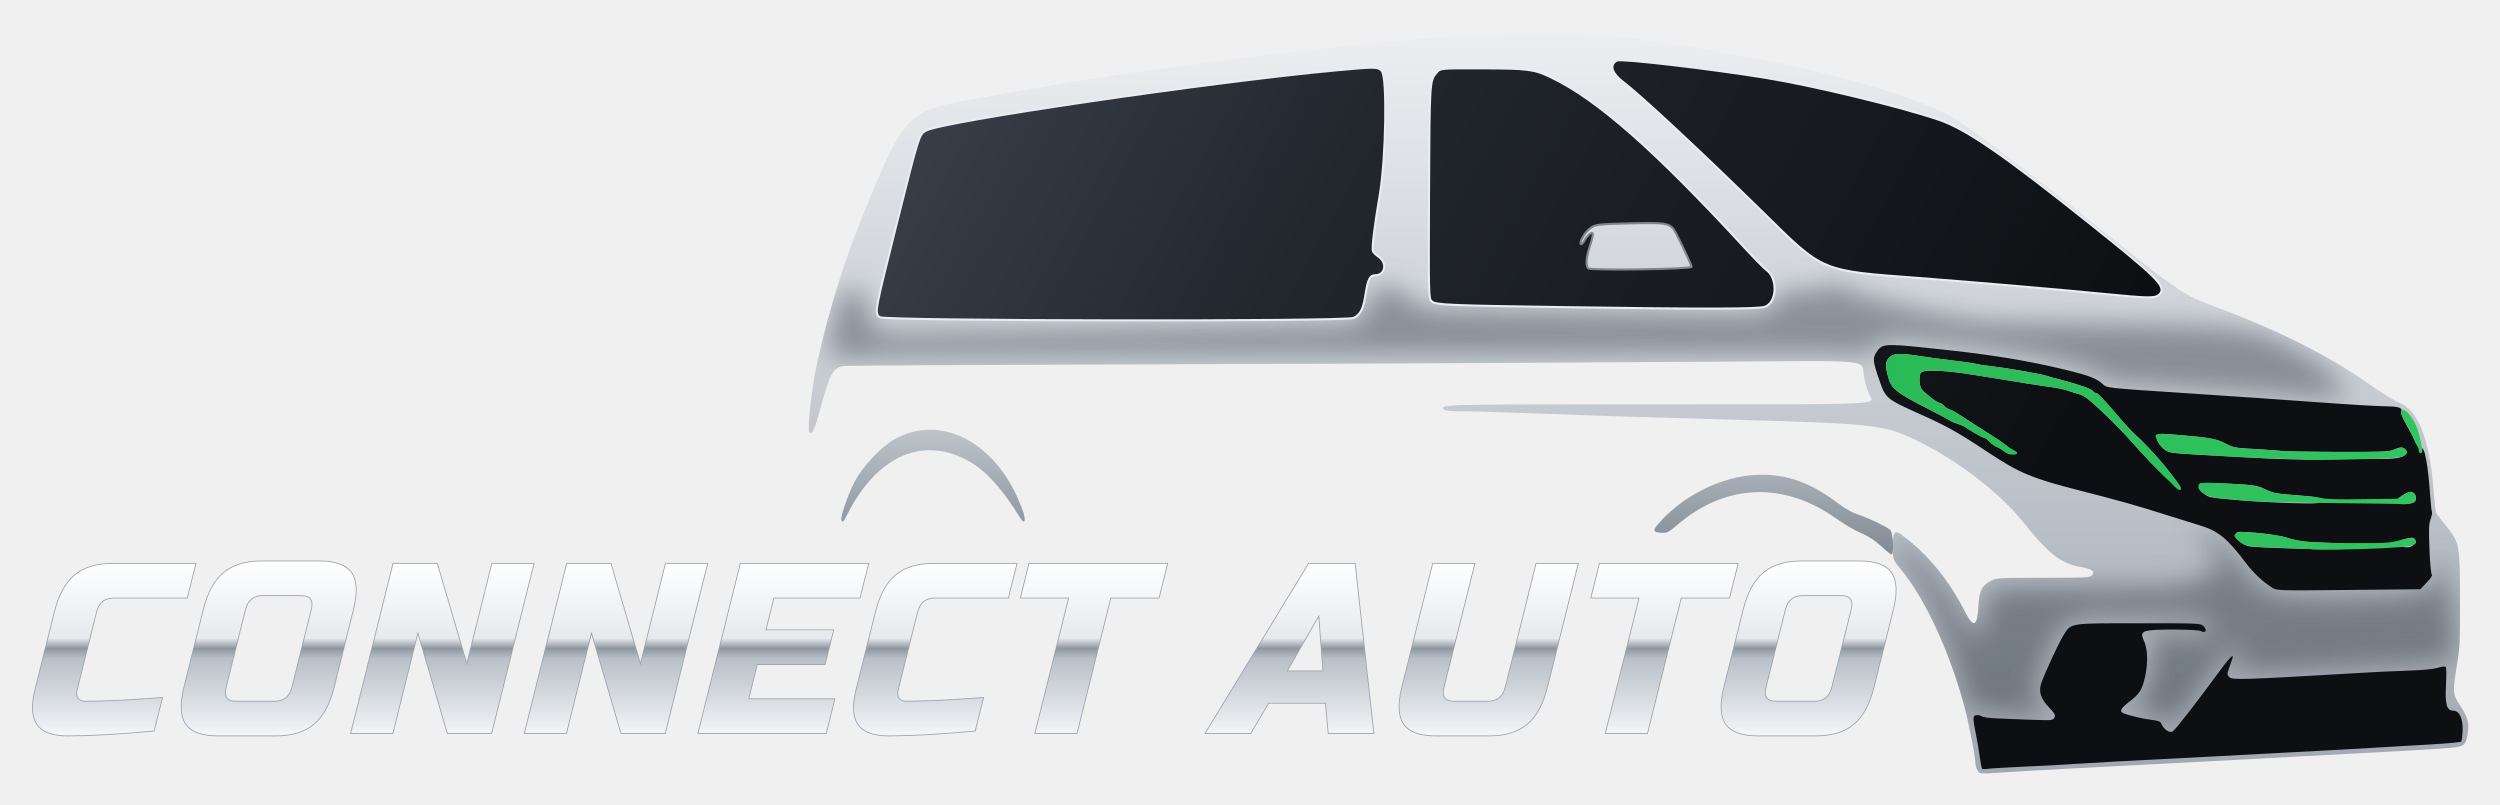
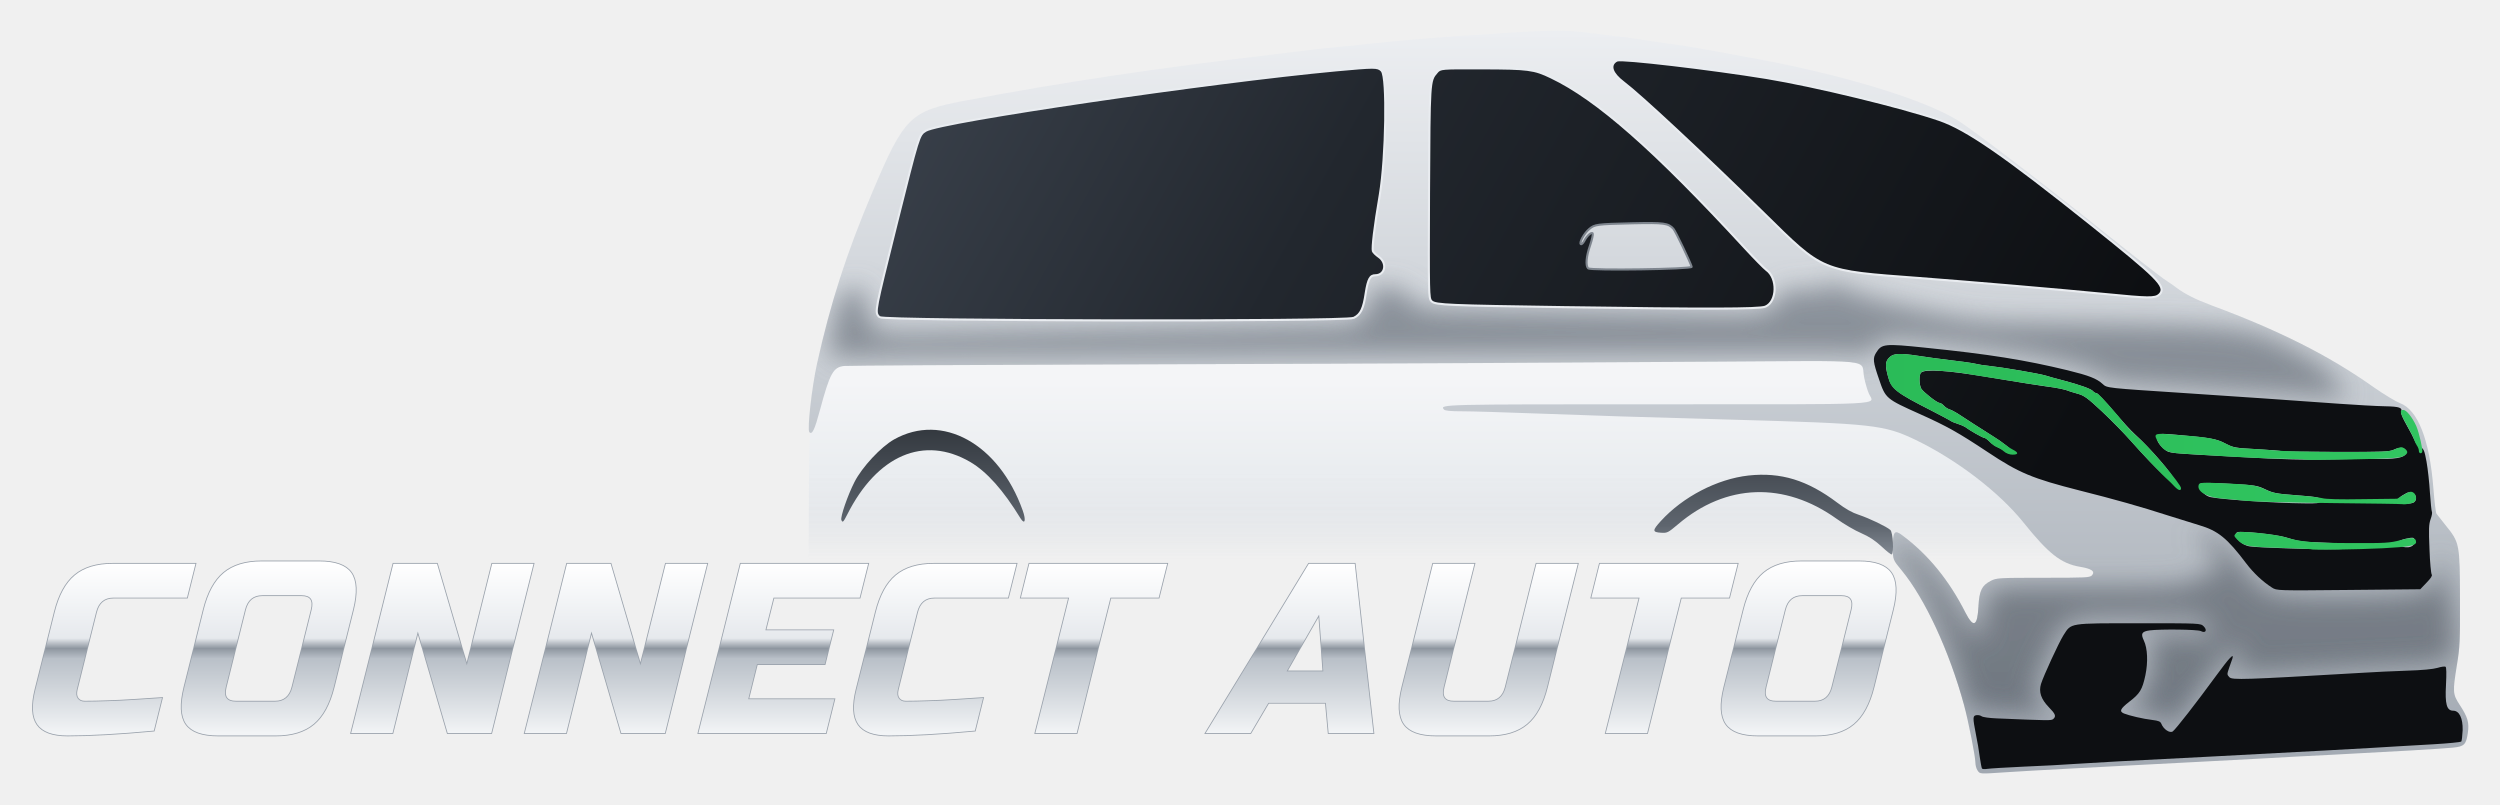
<svg xmlns="http://www.w3.org/2000/svg" viewBox="99 107 1787 575">
  <defs>
    <linearGradient id="cabody" x1="0" y1="130" x2="0" y2="660" gradientUnits="userSpaceOnUse">
      <stop offset="0" stop-color="#ECEEF1" />
      <stop offset=".45" stop-color="#C9CED4" />
      <stop offset="1" stop-color="#A1A8B1" />
+     </linearGradient>
+     <linearGradient id="capanel" x1="0" y1="380" x2="0" y2="507" gradientUnits="userSpaceOnUse">
+       <stop offset="0" stop-color="#F4F5F7" />
+       <stop offset=".5" stop-color="#EAEDF0" />
+       <stop offset=".72" stop-color="#E4E7EB" stop-opacity=".82" />
+       <stop offset=".9" stop-color="#DDE1E6" stop-opacity=".3" />
+       <stop offset="1" stop-color="#DDE1E6" stop-opacity="0" />
    </linearGradient>
    <linearGradient id="cashade" x1="0" y1="130" x2="0" y2="660" gradientUnits="userSpaceOnUse">
      <stop offset="0" stop-color="#959CA5" />
      <stop offset="1" stop-color="#666D76" />
    </linearGradient>
    <linearGradient id="cawin" x1="760" y1="150" x2="1500" y2="560" gradientUnits="userSpaceOnUse">
      <stop offset="0" stop-color="#39404A" />
      <stop offset=".35" stop-color="#22272E" />
      <stop offset="1" stop-color="#0D0F12" />
    </linearGradient>
    <linearGradient id="cagreen" x1="0" y1="0" x2="2000" y2="0" gradientUnits="userSpaceOnUse">
      <stop offset="0" stop-color="#1F9E47" />
      <stop offset=".6" stop-color="#26B552" />
      <stop offset="1" stop-color="#34C964" />
    </linearGradient>
    <linearGradient id="caarch" x1="0" y1="400" x2="0" y2="510" gradientUnits="userSpaceOnUse">
-       <stop offset="0" stop-color="#C8CDD3" />
-       <stop offset="1" stop-color="#7E858E" />
+       <stop offset="0" stop-color="#2B3036" />
+       <stop offset=".75" stop-color="#5E656E" />
+       <stop offset="1" stop-color="#8C939C" />
    </linearGradient>
    <linearGradient id="caroad" x1="600" y1="0" x2="1900" y2="0" gradientUnits="userSpaceOnUse">
      <stop offset="0" stop-color="#C9CED4" />
      <stop offset="1" stop-color="#E9ECEF" />
    </linearGradient>
    <linearGradient id="cachrome" x1="0" y1="-121" x2="0" y2="0" gradientUnits="userSpaceOnUse">
      <stop offset="0" stop-color="#FFFFFF" />
      <stop offset="0.44" stop-color="#E6E9ED" />
      <stop offset="0.5" stop-color="#8E96A0" />
      <stop offset="0.56" stop-color="#B9C0C8" />
      <stop offset="1" stop-color="#F2F4F6" />
    </linearGradient>
    <clipPath id="caclip">
      <path d="M1512.6,657.8C1511.7,656.6 1511.0,654.0 1511.0,652.0C1511.0,647.9 1505.9,621.9 1502.9,611.0C1492.5,572.7 1475.1,535.1 1458.4,514.8C1452.0,507.1 1452.0,507.1 1452.0,498.2C1452.0,486.9 1453.2,485.4 1458.7,489.6C1477.3,503.4 1492.3,521.9 1503.9,544.9C1509.7,556.2 1512.5,554.8 1513.2,540.3C1513.8,529.2 1515.6,525.5 1522.0,522.2C1526.3,520.1 1527.2,520.0 1559.6,520.0C1590.4,520.0 1592.8,519.9 1594.4,518.2C1596.8,515.4 1594.1,513.5 1585.6,512.1C1572.2,509.8 1563.3,502.8 1545.4,480.5C1527.9,458.7 1497.5,435.5 1468.0,421.3C1445.7,410.7 1438.0,409.8 1338.0,407.0C1275.0,405.3 1235.8,404.0 1195.5,402.5C1174.0,401.7 1151.0,401.0 1144.4,401.0C1135.5,401.0 1131.9,400.6 1131.1,399.7C1128.1,396.0 1128.4,396.0 1282.9,396.0C1452.6,396.0 1438.5,396.7 1434.9,388.4C1433.8,386.0 1432.2,380.5 1431.4,376.3C1429.0,363.5 1441.8,364.8 1326.0,365.5C1270.7,365.8 1195.1,366.3 1158.0,366.5C1120.9,366.7 1004.1,367.2 898.5,367.5C792.9,367.8 704.6,368.3 702.3,368.6C694.5,369.5 692.2,373.8 685.0,400.5C681.3,414.3 679.5,418.0 677.5,415.9C675.9,414.1 679.3,383.7 683.0,367.0C692.5,324.0 704.1,287.9 722.5,244.5C745.4,190.4 749.5,186.3 789.0,178.9C857.8,165.9 925.7,155.7 1008.5,146.0C1022.8,144.3 1037.4,142.5 1041.0,142.0C1044.6,141.6 1051.3,140.9 1056.0,140.5C1060.7,140.1 1065.6,139.7 1067.0,139.5C1076.5,138.1 1120.8,134.1 1138.0,133.0C1146.5,132.5 1160.2,131.6 1168.5,131.0C1209.1,128.3 1220.7,128.3 1239.5,131.1C1243.3,131.6 1250.5,132.5 1255.5,133.0C1260.5,133.6 1267.0,134.4 1270.0,135.0C1274.6,135.8 1289.5,138.0 1301.2,139.5C1308.7,140.5 1352.8,148.6 1369.8,152.0C1426.9,163.7 1476.0,179.3 1498.0,192.8C1508.5,199.2 1559.1,237.8 1603.5,273.4C1615.0,282.6 1626.5,291.7 1629.0,293.6C1631.5,295.5 1636.4,299.3 1640.0,302.1C1643.6,304.9 1647.3,307.6 1648.4,308.2C1649.4,308.8 1652.3,310.8 1654.8,312.7C1660.5,317.0 1668.8,321.2 1679.3,325.1C1727.4,342.9 1763.6,361.0 1795.6,383.7C1802.9,388.8 1811.3,393.9 1814.4,395.1C1827.3,399.9 1835.7,421.3 1838.4,456.2C1839.1,465.4 1840.1,473.5 1840.6,474.2C1841.2,474.9 1844.2,478.7 1847.3,482.7C1857.1,494.8 1857.3,495.8 1857.4,535.0C1857.5,565.3 1857.3,569.8 1855.2,582.3C1852.1,601.7 1852.2,603.1 1857.1,610.7C1863.0,619.7 1864.1,623.4 1863.0,631.0C1861.8,639.2 1860.4,640.6 1852.5,641.4C1844.8,642.2 1806.8,644.4 1766.0,646.5C1749.8,647.3 1728.6,648.4 1719.0,649.0C1709.4,649.5 1688.2,650.7 1672.0,651.5C1655.8,652.4 1634.2,653.5 1624.0,654.0C1613.8,654.6 1592.5,655.7 1576.5,656.5C1560.5,657.3 1541.0,658.5 1533.0,659.0C1513.8,660.3 1514.3,660.3 1512.6,657.8Z" />
    </clipPath>
    <filter id="casoft" x="-5%" y="-5%" width="110%" height="110%">
      <feGaussianBlur stdDeviation="9" />
    </filter>
    <filter id="casoft2" x="-5%" y="-5%" width="110%" height="110%">
      <feGaussianBlur stdDeviation="6" />
    </filter>
  </defs>
+   <path d="M677.2,460.8C677.6,409.7 676.7,416.7 687.1,382.6C689.9,373.3 696.2,366.3 702.3,365.6C704.6,365.3 792.9,364.8 898.5,364.5C1004.1,364.2 1120.9,363.7 1158.0,363.5C1441.8,361.6 1426.2,361.5 1429.7,365.2C1432.3,367.9 1433.2,370.0 1434.4,376.3C1435.2,380.5 1436.8,386.0 1437.9,388.4C1439.8,392.8 1439.8,392.8 1436.6,395.9C1433.4,399.0 1433.4,399.0 1313.5,399.2C1181.4,399.3 1183.3,399.7 1338.0,404.0C1438.0,406.8 1445.7,407.7 1468.0,418.3C1499.1,433.3 1529.3,456.6 1548.9,481.0C1553.1,486.2 1559.5,493.7 1563.2,497.6C1568.3,503.0 1569.7,504.9 1568.8,505.8C1567.9,506.7 1555.4,507.0 1521.8,507.0C1475.9,507.0 1475.9,507.0 1468.7,500.7C1454.9,488.7 1455.0,488.7 1455.0,497.2C1455.0,501.6 1454.5,505.1 1453.8,505.8C1452.9,506.7 1365.1,507.0 1064.8,507.0L677.0,507.0L677.2,460.8Z" fill="url(#capanel)" />
  <path d="M1512.6,657.8C1511.7,656.6 1511.0,654.0 1511.0,652.0C1511.0,647.9 1505.9,621.9 1502.9,611.0C1492.5,572.7 1475.1,535.1 1458.4,514.8C1452.0,507.1 1452.0,507.1 1452.0,498.2C1452.0,486.9 1453.2,485.4 1458.7,489.6C1477.3,503.4 1492.3,521.9 1503.9,544.9C1509.7,556.2 1512.5,554.8 1513.2,540.3C1513.8,529.2 1515.6,525.5 1522.0,522.2C1526.3,520.1 1527.2,520.0 1559.6,520.0C1590.4,520.0 1592.8,519.9 1594.4,518.2C1596.8,515.4 1594.1,513.5 1585.6,512.1C1572.2,509.8 1563.3,502.8 1545.4,480.5C1527.9,458.7 1497.5,435.5 1468.0,421.3C1445.7,410.7 1438.0,409.8 1338.0,407.0C1275.0,405.3 1235.8,404.0 1195.5,402.5C1174.0,401.7 1151.0,401.0 1144.4,401.0C1135.5,401.0 1131.9,400.6 1131.1,399.7C1128.1,396.0 1128.4,396.0 1282.9,396.0C1452.6,396.0 1438.5,396.7 1434.9,388.4C1433.8,386.0 1432.2,380.5 1431.4,376.3C1429.0,363.5 1441.8,364.8 1326.0,365.5C1270.7,365.8 1195.1,366.3 1158.0,366.5C1120.9,366.7 1004.1,367.2 898.5,367.5C792.9,367.8 704.6,368.3 702.3,368.6C694.5,369.5 692.2,373.8 685.0,400.5C681.3,414.3 679.5,418.0 677.5,415.9C675.9,414.1 679.3,383.7 683.0,367.0C692.5,324.0 704.1,287.9 722.5,244.5C745.4,190.4 749.5,186.3 789.0,178.9C857.8,165.9 925.7,155.7 1008.5,146.0C1022.8,144.3 1037.4,142.5 1041.0,142.0C1044.6,141.6 1051.3,140.9 1056.0,140.5C1060.7,140.1 1065.6,139.7 1067.0,139.5C1076.5,138.1 1120.8,134.1 1138.0,133.0C1146.5,132.5 1160.2,131.6 1168.5,131.0C1209.1,128.3 1220.7,128.3 1239.5,131.1C1243.3,131.6 1250.5,132.5 1255.5,133.0C1260.5,133.6 1267.0,134.4 1270.0,135.0C1274.6,135.8 1289.5,138.0 1301.2,139.5C1308.7,140.5 1352.8,148.6 1369.8,152.0C1426.9,163.7 1476.0,179.3 1498.0,192.8C1508.5,199.2 1559.1,237.8 1603.5,273.4C1615.0,282.6 1626.5,291.7 1629.0,293.6C1631.5,295.5 1636.4,299.3 1640.0,302.1C1643.6,304.9 1647.3,307.6 1648.4,308.2C1649.4,308.8 1652.3,310.8 1654.8,312.7C1660.5,317.0 1668.8,321.2 1679.3,325.1C1727.4,342.9 1763.6,361.0 1795.6,383.7C1802.9,388.8 1811.3,393.9 1814.4,395.1C1827.3,399.9 1835.7,421.3 1838.4,456.2C1839.1,465.4 1840.1,473.5 1840.6,474.2C1841.2,474.9 1844.2,478.7 1847.3,482.7C1857.1,494.8 1857.3,495.8 1857.4,535.0C1857.5,565.3 1857.3,569.8 1855.2,582.3C1852.1,601.7 1852.2,603.1 1857.1,610.7C1863.0,619.7 1864.1,623.4 1863.0,631.0C1861.8,639.2 1860.4,640.6 1852.5,641.4C1844.8,642.2 1806.8,644.4 1766.0,646.5C1749.8,647.3 1728.6,648.4 1719.0,649.0C1709.4,649.5 1688.2,650.7 1672.0,651.5C1655.8,652.4 1634.2,653.5 1624.0,654.0C1613.8,654.6 1592.5,655.7 1576.5,656.5C1560.5,657.3 1541.0,658.5 1533.0,659.0C1513.8,660.3 1514.3,660.3 1512.6,657.8Z" fill="url(#cabody)" />
  <g clip-path="url(#caclip)">
    <path d="M1647.7,622.2C1644.3,618.7 1643.4,618.4 1635.3,617.3C1622.2,615.5 1620.9,613.7 1627.7,606.8C1633.9,600.3 1634.3,599.5 1636.5,589.6C1638.3,581.4 1638.1,570.0 1636.1,566.2C1633.8,561.9 1637.2,561.0 1654.7,561.0C1669.1,561.0 1671.0,561.2 1673.2,563.0C1675.7,564.9 1675.7,564.9 1677.9,562.6C1681.0,559.3 1680.5,556.9 1676.0,552.5C1671.9,548.5 1671.9,548.5 1627.6,548.5C1572.5,548.5 1575.6,547.2 1561.9,577.0C1551.3,600.1 1551.1,602.1 1558.0,610.9C1562.9,617.1 1561.3,620.0 1554.2,617.6C1552.8,617.2 1551.4,617.3 1550.6,617.9C1549.9,618.5 1549.1,618.7 1548.8,618.4C1547.9,617.6 1542.6,617.1 1529.1,616.5C1522.2,616.3 1516.2,615.6 1515.6,615.0C1515.1,614.5 1513.6,614.0 1512.4,614.0C1511.1,614.0 1509.8,613.5 1509.5,613.0C1509.1,612.4 1508.5,612.2 1508.1,612.5C1506.8,613.3 1504.3,609.8 1503.5,606.0C1497.5,577.4 1475.9,528.9 1460.4,509.7C1451.7,498.8 1451.7,498.8 1453.8,496.7C1459.6,491.0 1485.3,518.5 1501.3,547.5C1512.6,568.1 1515.5,568.4 1517.1,549.3C1518.3,534.7 1518.6,533.8 1522.6,529.9C1526.1,526.5 1526.1,526.5 1588.3,526.5C1655.9,526.4 1658.6,526.2 1669.6,520.7C1672.3,519.4 1676.0,518.0 1677.9,517.6C1688.2,515.7 1687.1,505.4 1675.5,495.4C1670.1,490.7 1670.0,490.5 1671.8,488.7C1675.6,485.0 1685.8,491.3 1695.5,503.4C1709.6,520.9 1712.4,524.1 1714.5,525.3C1715.7,525.9 1718.9,528.0 1721.6,529.9C1729.5,535.3 1827.2,534.2 1832.9,528.6C1834.9,526.6 1837.3,525.0 1838.1,525.0C1841.6,525.0 1844.3,520.6 1842.0,518.5C1839.5,516.2 1839.4,510.9 1841.8,508.6C1843.6,507.1 1843.8,507.1 1845.2,508.7C1847.2,511.1 1848.4,517.6 1847.0,518.5C1846.2,519.0 1846.4,519.8 1847.5,521.0C1848.5,522.1 1849.8,527.7 1851.2,536.6C1855.1,562.7 1853.8,583.4 1848.4,578.9C1847.5,578.2 1846.2,578.4 1843.8,579.6C1841.3,581.0 1836.6,581.5 1823.5,582.1C1814.2,582.5 1797.3,583.4 1786.0,584.0C1684.2,589.8 1693.0,590.3 1698.7,578.6C1701.9,572.2 1701.9,572.2 1699.5,570.0C1696.3,567.0 1696.2,567.0 1681.8,586.5C1667.3,606.1 1652.8,625.0 1652.0,625.5C1651.6,625.7 1649.7,624.2 1647.7,622.2Z M1761.0,390.9C1745.9,389.7 1728.0,388.5 1668.4,384.5C1604.0,380.3 1605.2,380.4 1602.0,377.5C1592.1,368.4 1543.7,358.5 1475.1,351.5C1445.2,348.4 1445.5,348.4 1437.6,357.3C1432.1,363.4 1432.1,363.4 1429.9,361.5C1427.9,359.6 1425.9,359.5 1363.6,359.5C1210.3,359.5 742.3,361.3 720.0,361.9C688.6,362.9 689.9,363.9 694.0,342.8C698.3,320.8 701.4,312.5 704.5,315.0C705.3,315.6 706.9,315.3 709.5,314.0C715.1,311.2 716.5,312.8 718.0,323.8C719.7,335.8 720.5,338.1 724.6,342.1C728.6,346.0 729.9,346.0 817.5,344.0C840.6,343.4 886.5,342.5 919.5,342.0C952.5,341.4 995.5,340.5 1015.0,340.0C1034.5,339.5 1054.0,339.0 1058.3,339.0C1069.8,339.0 1077.0,332.2 1078.3,320.1C1079.0,314.1 1081.8,310.1 1084.1,311.6C1084.9,312.0 1087.3,312.5 1089.5,312.7C1091.7,312.9 1095.2,313.1 1097.2,313.2C1100.3,313.5 1101.9,314.6 1107.7,320.7C1115.7,329.1 1095.6,327.9 1276.5,330.7C1369.5,332.2 1360.5,333.5 1372.9,317.0C1375.0,314.2 1375.8,313.9 1379.9,314.1C1382.4,314.2 1385.8,313.9 1387.3,313.5C1389.0,313.1 1390.6,313.2 1391.2,313.8C1391.8,314.4 1392.8,314.6 1393.5,314.4C1394.2,314.1 1395.1,314.3 1395.5,314.9C1396.8,317.2 1400.0,315.8 1403.5,311.5C1407.2,307.0 1407.2,307.0 1410.1,309.1C1418.6,315.2 1446.7,323.6 1483.0,331.1C1512.5,337.2 1512.5,337.2 1573.0,338.1C1703.0,339.9 1707.8,340.5 1736.9,355.6C1755.2,365.1 1768.1,375.0 1768.5,379.9C1768.6,382.3 1770.8,385.0 1772.5,385.0C1775.4,385.0 1777.2,388.5 1775.2,390.3C1774.2,391.3 1772.9,391.9 1772.4,391.9C1771.9,391.8 1766.8,391.3 1761.0,390.9Z" fill="url(#cashade)" opacity=".9" filter="url(#casoft)" />
    <path d="" fill="#FFFFFF" opacity=".85" filter="url(#casoft2)" />
  </g>
  <path d="M728.0,333.0C725.0,330.0 725.0,330.2 740.5,267.9C756.6,203.6 756.5,203.9 761.1,201.1C771.6,194.7 965.0,166.3 1054.4,158.0C1081.9,155.5 1083.5,155.5 1086.0,158.0C1089.9,161.9 1089.0,219.2 1084.6,245.8C1080.6,269.2 1078.9,283.9 1079.6,286.6C1079.9,287.7 1081.9,289.7 1084.1,291.2C1089.8,295.2 1088.4,303.0 1082.1,303.0C1077.8,303.0 1076.1,306.1 1074.5,316.3C1072.9,327.3 1071.0,331.3 1066.4,333.5C1060.7,336.2 730.7,335.7 728.0,333.0Z M1217.0,325.8C1134.7,324.6 1125.2,324.2 1122.8,321.8C1121.0,320.0 1120.9,317.9 1121.2,244.7C1121.6,164.8 1121.6,164.9 1126.5,159.3C1128.8,156.5 1128.8,156.5 1158.7,156.6C1191.4,156.7 1195.4,157.2 1207.4,163.0C1240.1,178.6 1281.3,214.9 1345.4,284.5C1352.5,292.2 1359.6,299.4 1361.1,300.5C1368.9,305.9 1368.5,322.2 1360.6,325.5C1356.6,327.2 1318.6,327.3 1217.0,325.8Z M1603.5,316.4C1573.2,313.4 1506.8,307.7 1471.0,305.0C1400.3,299.7 1403.1,300.9 1360.2,258.7C1316.4,215.7 1272.0,174.3 1259.9,165.2C1252.0,159.2 1250.0,153.7 1255.0,151.0C1257.9,149.5 1321.9,157.0 1361.7,163.5C1396.3,169.2 1458.0,184.2 1484.9,193.4C1504.4,200.1 1531.3,218.7 1593.5,268.4C1640.4,305.9 1646.8,312.2 1642.1,316.9C1639.4,319.6 1635.1,319.5 1603.5,316.4Z" fill="url(#cawin)" stroke="#E9ECF0" stroke-width="3" paint-order="stroke" stroke-linejoin="round" />
  <path d="M1515.7,656.3C1515.4,655.8 1514.7,652.0 1514.1,647.9C1513.6,643.8 1512.4,636.7 1511.4,632.0C1509.0,619.7 1509.1,618.6 1511.8,618.2C1513.1,618.0 1514.7,618.4 1515.5,619.0C1516.2,619.6 1521.0,620.3 1526.2,620.5C1564.1,622.1 1565.1,622.1 1566.6,621.0C1568.9,619.0 1568.3,617.4 1563.5,612.5C1557.9,606.7 1556.2,601.6 1557.9,595.9C1559.7,590.1 1570.6,566.4 1574.0,561.0C1579.7,552.2 1577.5,552.5 1627.7,552.5C1671.9,552.5 1671.9,552.5 1674.2,554.7C1677.0,557.5 1675.5,559.9 1672.2,558.1C1669.9,556.9 1643.4,556.6 1635.6,557.6C1629.9,558.4 1629.1,559.9 1631.4,564.8C1634.1,570.4 1634.5,580.3 1632.5,589.8C1630.3,600.0 1628.6,602.8 1621.0,608.6C1614.5,613.7 1613.7,615.5 1617.2,617.0C1620.9,618.5 1631.1,620.9 1637.3,621.6C1642.1,622.2 1643.3,622.7 1644.0,624.5C1645.5,628.3 1650.0,631.3 1652.1,629.8C1654.2,628.3 1669.0,609.3 1683.4,589.6C1692.6,577.0 1696.1,573.4 1694.7,577.8C1694.4,578.7 1693.3,581.7 1692.4,584.3C1690.8,589.0 1690.8,589.2 1692.6,591.1C1694.7,593.1 1702.8,592.9 1786.0,588.0C1795.1,587.4 1810.2,586.7 1819.5,586.4C1830.0,586.1 1838.3,585.3 1841.3,584.4C1843.9,583.6 1846.5,583.2 1847.1,583.6C1847.7,583.9 1847.8,588.6 1847.4,596.4C1846.6,610.3 1847.9,615.0 1852.5,615.0C1856.9,615.0 1859.5,620.3 1859.3,628.9C1859.1,633.0 1858.7,636.7 1858.3,637.1C1857.8,637.5 1849.0,638.4 1838.5,639.0C1828.0,639.6 1816.3,640.3 1812.5,640.5C1800.0,641.4 1732.8,645.0 1675.5,648.0C1620.0,650.8 1596.2,652.1 1583.0,653.0C1575.0,653.6 1558.2,654.5 1545.5,655.0C1532.8,655.6 1521.1,656.3 1519.4,656.6C1517.6,656.9 1516.0,656.8 1515.7,656.3Z M1723.0,527.0C1716.3,522.7 1709.9,516.7 1704.5,509.6C1691.0,491.7 1684.5,486.4 1671.0,482.4C1666.3,481.0 1656.3,477.9 1648.8,475.5C1629.0,469.1 1610.5,463.9 1585.5,457.6C1551.7,449.0 1542.3,445.1 1519.9,430.2C1498.8,416.2 1490.6,411.6 1471.4,403.0C1447.1,392.1 1446.8,391.9 1442.1,378.0C1437.8,365.6 1437.6,363.1 1440.0,359.2C1444.0,352.7 1446.0,352.5 1474.9,355.5C1521.1,360.2 1546.5,364.3 1577.0,371.7C1592.1,375.4 1597.8,377.6 1602.0,381.5C1605.1,384.4 1604.7,384.3 1661.0,388.0C1706.2,391.0 1727.8,392.5 1771.0,395.6C1783.4,396.5 1798.1,397.3 1803.8,397.4C1814.3,397.6 1816.5,398.4 1815.3,401.6C1815.0,402.4 1816.8,406.5 1819.2,410.7C1821.7,415.0 1824.2,420.0 1825.0,421.8C1825.7,423.6 1827.5,425.7 1829.0,426.5C1831.5,427.8 1832.0,428.9 1833.5,437.1C1834.4,442.2 1835.5,452.0 1835.9,459.0C1836.4,466.0 1837.0,472.2 1837.3,472.7C1837.7,473.3 1837.3,475.7 1836.4,478.1C1835.1,481.8 1835.0,485.4 1835.6,499.5C1835.9,508.9 1836.7,517.0 1837.2,517.7C1837.8,518.4 1836.6,520.3 1833.5,523.5L1829.0,528.2L1777.7,528.7C1726.5,529.2 1726.5,529.2 1723.0,527.0Z M1777.5,497.5C1777.5,495.6 1776.6,495.5 1761.0,494.9C1744.0,494.3 1742.6,494.1 1732.5,491.0C1726.3,489.1 1701.0,486.4 1698.4,487.4C1694.1,489.1 1700.5,496.6 1707.2,497.6C1712.2,498.4 1750.8,499.7 1765.0,499.6C1776.8,499.5 1777.5,499.4 1777.5,497.5Z M1823.8,496.8C1825.2,495.4 1825.4,492.4 1824.1,491.5C1822.8,490.8 1814.2,492.9 1813.4,494.2C1811.4,497.5 1820.7,499.9 1823.8,496.8Z M1757.7,465.4C1758.7,462.7 1756.8,462.2 1740.5,461.0C1726.1,459.9 1723.9,459.5 1718.3,456.8C1712.4,454.0 1711.1,453.8 1693.0,452.8C1682.6,452.2 1673.3,452.0 1672.5,452.4C1668.7,453.8 1673.8,461.4 1679.3,462.4C1688.3,464.1 1724.9,466.6 1745.8,466.8C1755.2,467.0 1757.2,466.7 1757.7,465.4Z M1824.8,465.8C1828.3,462.3 1823.6,457.1 1819.1,459.5C1814.3,462.0 1812.7,463.7 1813.3,465.4C1814.1,467.3 1822.9,467.7 1824.8,465.8Z M1653.0,449.9C1653.0,447.0 1635.8,427.1 1625.0,417.4C1622.5,415.2 1615.6,407.7 1609.7,400.7C1603.8,393.7 1598.3,388.0 1597.6,388.0C1596.8,388.0 1595.7,387.4 1595.1,386.6C1593.8,385.0 1586.0,382.2 1574.0,379.0C1569.3,377.8 1563.5,376.2 1561.0,375.4C1556.3,374.0 1530.7,369.6 1520.5,368.5C1517.2,368.2 1512.9,367.5 1511.0,367.0C1509.1,366.5 1501.2,365.4 1493.5,364.5C1485.8,363.6 1475.5,362.2 1470.6,361.4C1457.0,359.3 1452.4,359.5 1449.5,362.5C1446.6,365.3 1446.4,368.2 1448.5,375.9C1450.8,384.9 1454.5,387.8 1480.0,400.7C1486.8,404.2 1492.9,407.5 1493.5,407.9C1494.0,408.4 1496.3,409.3 1498.5,410.0C1500.7,410.7 1503.0,411.7 1503.7,412.2C1506.5,414.4 1516.3,420.0 1517.4,420.0C1518.1,420.0 1519.7,421.2 1521.1,422.6C1522.4,424.1 1525.4,426.0 1527.6,427.0C1529.9,428.0 1532.1,429.3 1532.4,429.9C1533.4,431.4 1537.0,431.3 1537.0,429.7C1537.0,428.3 1531.0,423.4 1523.5,418.8C1520.8,417.1 1514.7,413.2 1510.0,410.2C1505.3,407.2 1499.9,403.7 1498.0,402.4C1496.1,401.2 1493.5,399.9 1492.4,399.6C1491.2,399.2 1489.5,398.1 1488.5,397.0C1487.5,395.9 1486.1,395.0 1485.4,395.0C1483.6,395.0 1473.8,387.3 1472.3,384.8C1470.7,381.8 1470.6,374.5 1472.2,373.3C1475.5,370.7 1490.7,371.7 1518.5,376.3C1538.2,379.6 1560.0,383.1 1567.3,384.0C1570.5,384.5 1574.3,385.3 1575.8,385.8C1577.3,386.4 1581.0,387.6 1584.0,388.4C1588.8,389.7 1591.1,391.4 1601.6,401.2C1608.2,407.4 1617.4,416.8 1622.0,422.0C1642.1,444.6 1653.0,454.4 1653.0,449.9Z M1801.6,435.0C1813.7,435.2 1819.3,433.5 1818.8,429.8C1818.4,426.8 1814.3,426.3 1810.0,428.5C1807.2,429.9 1802.1,430.1 1768.8,430.0C1747.9,430.0 1730.4,429.7 1730.0,429.5C1729.6,429.2 1721.7,428.6 1712.5,428.1C1696.6,427.2 1695.4,427.0 1689.8,424.1C1683.5,420.7 1679.0,419.9 1656.1,417.9C1643.6,416.8 1642.6,416.8 1641.4,418.5C1639.7,420.7 1641.9,424.9 1646.5,428.4C1649.9,431.0 1647.9,430.8 1697.0,433.5C1734.0,435.6 1743.7,435.8 1769.5,435.3C1781.6,435.0 1796.0,434.9 1801.6,435.0Z" fill="url(#cawin)" />
  <path d="M1234.2,298.8C1232.3,296.9 1232.8,290.4 1235.6,282.4C1237.0,278.3 1237.8,274.5 1237.5,273.9C1236.6,272.6 1233.3,275.5 1231.4,279.3C1230.6,280.8 1229.5,281.8 1229.0,281.5C1227.6,280.6 1231.4,273.7 1235.0,270.7C1238.9,267.4 1240.2,267.2 1266.0,266.6C1288.6,266.1 1291.5,266.5 1295.2,270.6C1296.7,272.3 1307.3,294.5 1308.2,297.7C1308.7,299.4 1235.9,300.5 1234.2,298.8Z" fill="url(#cabody)" stroke="#7E858E" stroke-width="1.5" />
  <path d="M1750.9,499.6C1750.7,499.4 1740.7,499.0 1728.6,498.6C1705.3,497.9 1702.6,497.4 1697.9,492.4C1695.8,490.2 1695.7,489.8 1697.2,488.4C1698.6,486.9 1700.3,486.9 1712.7,487.9C1720.3,488.6 1729.2,490.0 1732.5,491.0C1742.9,494.3 1751.7,495.1 1779.5,495.2C1804.2,495.3 1807.2,495.1 1814.9,493.1C1823.3,490.9 1826.0,491.2 1826.0,494.5C1826.0,497.0 1820.9,497.9 1802.2,498.9C1784.1,499.8 1751.7,500.3 1750.9,499.6Z M1816.4,467.4C1815.9,467.2 1793.0,466.9 1765.5,466.6C1738.0,466.3 1710.5,465.6 1704.5,465.0C1698.5,464.4 1690.1,463.5 1685.9,463.2C1675.7,462.2 1669.0,457.9 1670.7,453.4C1671.2,452.0 1673.1,451.8 1686.9,452.4C1708.9,453.4 1711.7,453.8 1718.5,457.0C1723.8,459.5 1726.4,460.0 1740.0,461.0C1748.5,461.6 1757.1,462.6 1759.0,463.1C1761.2,463.8 1772.0,464.1 1787.5,463.8L1812.5,463.5L1817.2,460.7C1821.0,458.4 1822.3,458.1 1823.9,459.0C1826.2,460.2 1826.7,464.2 1824.8,465.8C1823.5,466.8 1818.1,467.8 1816.4,467.4Z M1653.3,454.7C1651.7,452.9 1649.7,451.0 1648.9,450.3C1645.6,447.6 1628.7,429.8 1621.5,421.5C1617.2,416.6 1608.2,407.4 1601.6,401.2C1591.1,391.4 1588.8,389.7 1584.0,388.4C1581.0,387.6 1577.3,386.4 1575.8,385.8C1574.3,385.3 1570.5,384.5 1567.3,384.0C1560.4,383.1 1539.3,379.8 1518.5,376.4C1499.1,373.2 1499.9,373.3 1490.0,372.4C1479.5,371.4 1474.2,371.6 1472.4,373.1C1470.7,374.5 1470.6,381.7 1472.3,384.8C1473.8,387.3 1483.6,395.0 1485.4,395.0C1486.1,395.0 1487.5,395.9 1488.5,397.0C1489.5,398.1 1491.2,399.2 1492.4,399.6C1493.5,399.9 1496.1,401.2 1498.0,402.4C1499.9,403.7 1505.3,407.2 1510.0,410.2C1514.7,413.2 1520.7,417.0 1523.3,418.6C1526.0,420.2 1529.6,422.7 1531.3,424.1C1533.1,425.5 1536.0,427.5 1537.8,428.4C1542.0,430.5 1541.9,432.0 1537.6,432.0C1535.4,432.0 1533.1,431.1 1531.3,429.6C1529.8,428.3 1527.5,427.0 1526.3,426.6C1525.1,426.2 1522.8,424.6 1521.3,422.9C1519.8,421.3 1518.0,420.0 1517.4,420.0C1516.3,420.0 1506.4,414.4 1503.7,412.2C1503.0,411.7 1500.7,410.7 1498.5,410.0C1496.3,409.3 1494.0,408.4 1493.5,408.0C1493.0,407.5 1486.4,404.0 1479.0,400.2C1453.4,387.1 1450.8,385.0 1448.6,376.4C1446.4,368.0 1446.6,365.3 1449.5,362.5C1452.4,359.5 1457.0,359.3 1470.6,361.4C1475.5,362.2 1485.8,363.6 1493.5,364.5C1501.2,365.4 1509.1,366.5 1511.0,367.0C1512.9,367.5 1517.2,368.2 1520.5,368.5C1530.7,369.6 1556.3,374.0 1561.0,375.4C1563.5,376.2 1569.3,377.8 1574.0,379.0C1586.0,382.2 1593.8,385.0 1595.1,386.6C1595.7,387.4 1596.8,388.0 1597.5,388.0C1598.6,388.0 1602.7,392.3 1612.7,403.9C1613.9,405.3 1616.5,408.4 1618.4,410.8C1620.3,413.1 1624.3,417.1 1627.4,419.8C1635.9,427.0 1658.0,453.2 1658.0,455.9C1658.0,458.1 1656.2,457.7 1653.3,454.7Z M1746.9,435.6C1746.7,435.3 1739.2,435.0 1730.5,434.9C1721.7,434.8 1705.7,434.1 1695.0,433.5C1684.3,432.8 1669.7,431.9 1662.6,431.5C1648.4,430.8 1645.9,429.8 1641.9,423.4C1638.1,417.2 1638.8,416.6 1649.2,417.4C1677.8,419.5 1682.6,420.3 1690.1,424.2C1695.1,426.8 1697.1,427.3 1706.1,427.7C1711.8,427.9 1720.3,428.5 1725.0,429.0C1729.7,429.5 1749.9,430.0 1770.0,430.1C1804.6,430.1 1806.7,430.0 1811.0,428.1C1814.8,426.4 1815.8,426.3 1817.5,427.4C1820.8,429.6 1820.4,431.6 1816.3,433.3C1813.3,434.4 1805.4,434.9 1780.0,435.4C1762.1,435.8 1747.2,435.9 1746.9,435.6Z M1828.0,429.2C1828.0,428.2 1827.4,426.6 1826.6,425.5C1825.9,424.4 1824.9,422.4 1824.5,421.0C1824.1,419.6 1821.8,415.1 1819.4,410.9C1814.6,402.6 1814.0,400.0 1816.9,400.0C1819.1,400.0 1823.3,405.3 1826.1,411.4C1828.2,416.2 1831.1,429.0 1830.4,430.2C1829.5,431.6 1828.0,431.0 1828.0,429.2Z" fill="url(#cagreen)" />
  <path d="M1443.9,497.6C1439.1,493.2 1435.1,490.6 1429.4,488.1C1425.1,486.3 1417.2,481.7 1411.9,477.9C1374.5,451.1 1332.8,452.5 1298.4,481.8C1291.3,487.8 1290.7,488.1 1286.3,487.8C1280.0,487.4 1280.0,486.2 1286.2,479.4C1302.1,462.0 1326.5,449.4 1348.8,446.9C1372.0,444.4 1390.9,450.2 1412.4,466.4C1418.2,470.8 1423.0,473.5 1427.7,475.0C1435.2,477.5 1447.5,483.4 1450.2,485.8C1452.1,487.4 1452.9,502.3 1451.2,503.3C1450.8,503.6 1447.5,501.0 1443.9,497.6Z M700.4,478.7C699.6,476.5 704.9,461.1 709.8,451.5C715.2,440.9 728.7,426.4 738.1,421.1C772.5,401.8 813.0,424.2 830.0,471.8C832.6,479.0 831.6,482.5 828.4,477.4C816.1,457.3 804.4,444.2 792.5,437.2C759.5,418.0 726.0,432.3 704.6,474.8C701.8,480.3 701.3,480.8 700.4,478.7Z" fill="url(#caarch)" />
  <g transform="translate(110 631)">
    <path d="M98.96 -1.729Q61.478 1.729 37.338 1.729Q21.245 1.729 15.674 -6.223Q10.103 -14.174 14.326 -31.114L28.118 -86.429Q32.643 -104.579 42.49 -112.789Q52.338 -121.0 69.58 -121.0H128.697L122.664 -96.8H70.115Q60.262 -96.8 57.676 -86.429L43.885 -31.114Q42.894 -27.139 44.529 -24.805Q46.164 -22.471 49.612 -22.471Q53.061 -22.471 57.188 -22.558Q61.314 -22.644 65.791 -22.817Q70.268 -22.99 74.827 -23.163Q79.386 -23.336 86.659 -23.854Q93.931 -24.373 104.778 -25.064ZM211.777 -88.157Q214.363 -98.529 204.51 -98.529H176.594Q166.741 -98.529 164.155 -88.157L150.364 -32.843Q147.778 -22.471 157.631 -22.471H185.547Q195.4 -22.471 197.986 -32.843ZM227.544 -32.843Q223.019 -14.693 213.172 -6.482Q203.324 1.729 186.082 1.729H145.028Q127.786 1.729 122.033 -6.482Q116.28 -14.693 120.805 -32.843L134.596 -88.157Q139.122 -106.307 148.969 -114.518Q158.816 -122.729 176.059 -122.729H217.113Q234.355 -122.729 240.108 -114.518Q245.861 -106.307 241.336 -88.157ZM340.183 0.0H308.982L287.672 -72.6L269.571 0.0H240.012L270.181 -121.0H301.382L322.692 -48.4L340.793 -121.0H370.352ZM464.294 0.0H433.094L411.783 -72.6L393.682 0.0H364.124L394.292 -121.0H425.493L446.803 -48.4L464.904 -121.0H494.463ZM579.374 0.0H488.235L518.404 -121.0H609.543L603.509 -96.8H541.929L536.11 -73.464H584.553L578.52 -49.264H530.077L523.827 -24.2H585.408ZM685.853 -1.729Q648.371 1.729 624.232 1.729Q608.139 1.729 602.567 -6.223Q596.996 -14.174 601.219 -31.114L615.011 -86.429Q619.536 -104.579 629.383 -112.789Q639.231 -121.0 656.473 -121.0H715.59L709.557 -96.8H657.008Q647.155 -96.8 644.569 -86.429L630.778 -31.114Q629.787 -27.139 631.422 -24.805Q633.057 -22.471 636.505 -22.471Q639.954 -22.471 644.081 -22.558Q648.208 -22.644 652.685 -22.817Q657.161 -22.99 661.72 -23.163Q666.279 -23.336 673.552 -23.854Q680.825 -24.373 691.671 -25.064ZM758.627 0.0H729.068L753.203 -96.8H718.718L724.752 -121.0H823.28L817.247 -96.8H782.762ZM882.868 0.0H850.846L924.532 -121.0H957.374L970.722 0.0H938.701L936.698 -21.607H895.645ZM908.637 -44.079H934.911L931.902 -84.7ZM1087.233 -121.0H1116.792L1094.812 -32.843Q1090.287 -14.693 1080.439 -6.482Q1070.592 1.729 1053.349 1.729H1015.58Q998.338 1.729 992.585 -6.482Q986.832 -14.693 991.357 -32.843L1013.337 -121.0H1042.895L1020.915 -32.843Q1018.33 -22.471 1028.182 -22.471H1052.815Q1062.667 -22.471 1065.253 -32.843ZM1166.397 0.0H1136.838L1160.973 -96.8H1126.488L1132.522 -121.0H1231.05L1225.017 -96.8H1190.532ZM1312.488 -88.157Q1315.074 -98.529 1305.221 -98.529H1277.305Q1267.452 -98.529 1264.866 -88.157L1251.075 -32.843Q1248.489 -22.471 1258.342 -22.471H1286.258Q1296.111 -22.471 1298.697 -32.843ZM1328.255 -32.843Q1323.73 -14.693 1313.883 -6.482Q1304.035 1.729 1286.793 1.729H1245.739Q1228.497 1.729 1222.744 -6.482Q1216.991 -14.693 1221.516 -32.843L1235.308 -88.157Q1239.833 -106.307 1249.68 -114.518Q1259.528 -122.729 1276.77 -122.729H1317.824Q1335.066 -122.729 1340.819 -114.518Q1346.572 -106.307 1342.047 -88.157Z" fill="url(#cachrome)" stroke="#9AA2AC" stroke-width="1.2" paint-order="stroke" />
  </g>
</svg>
